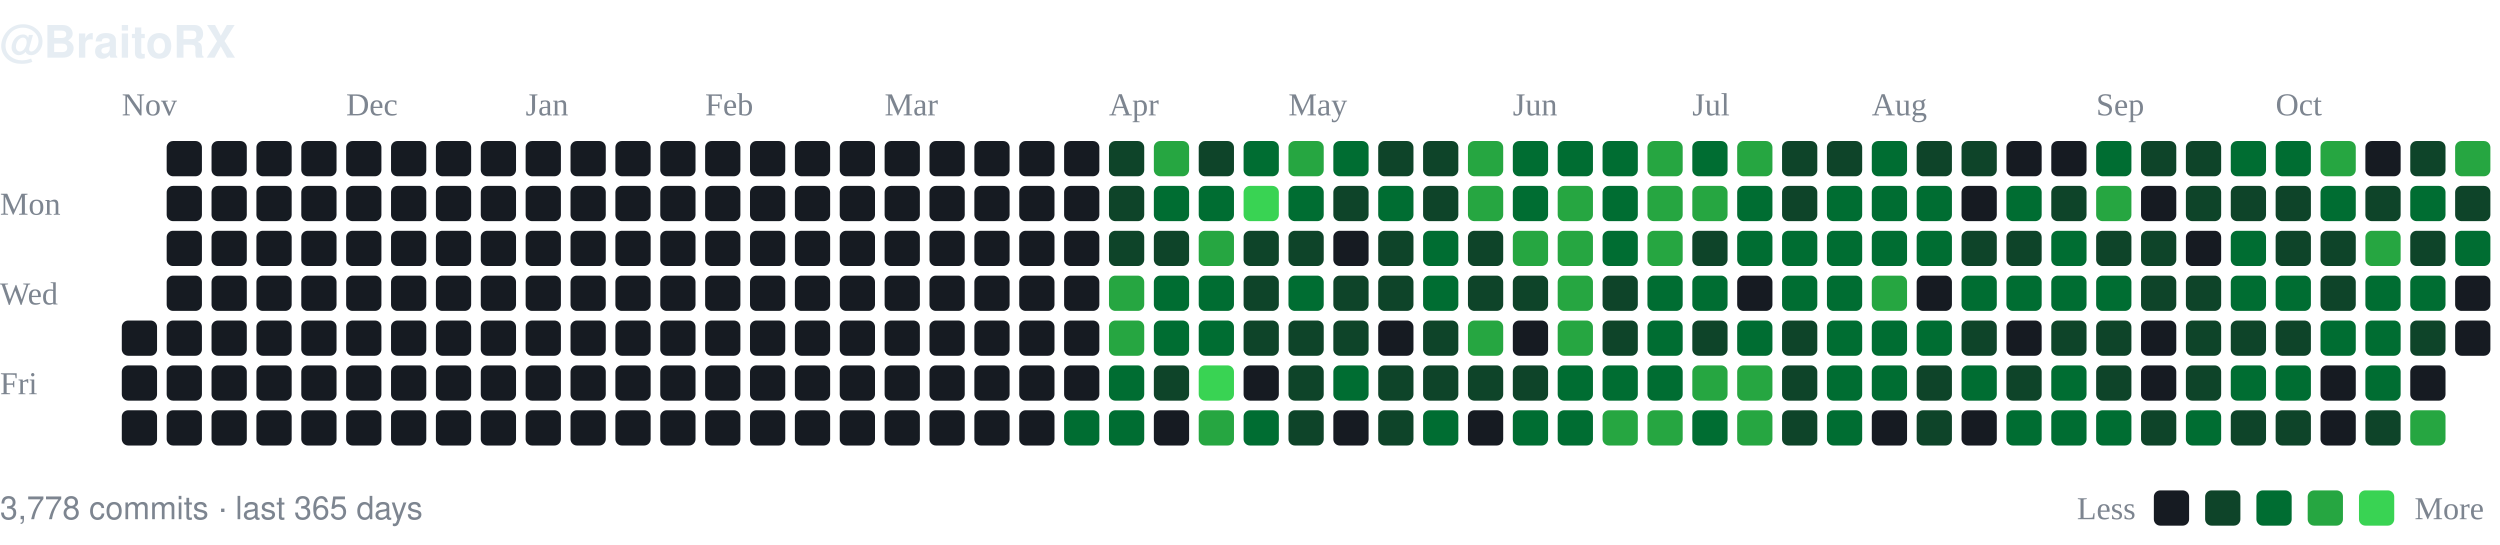
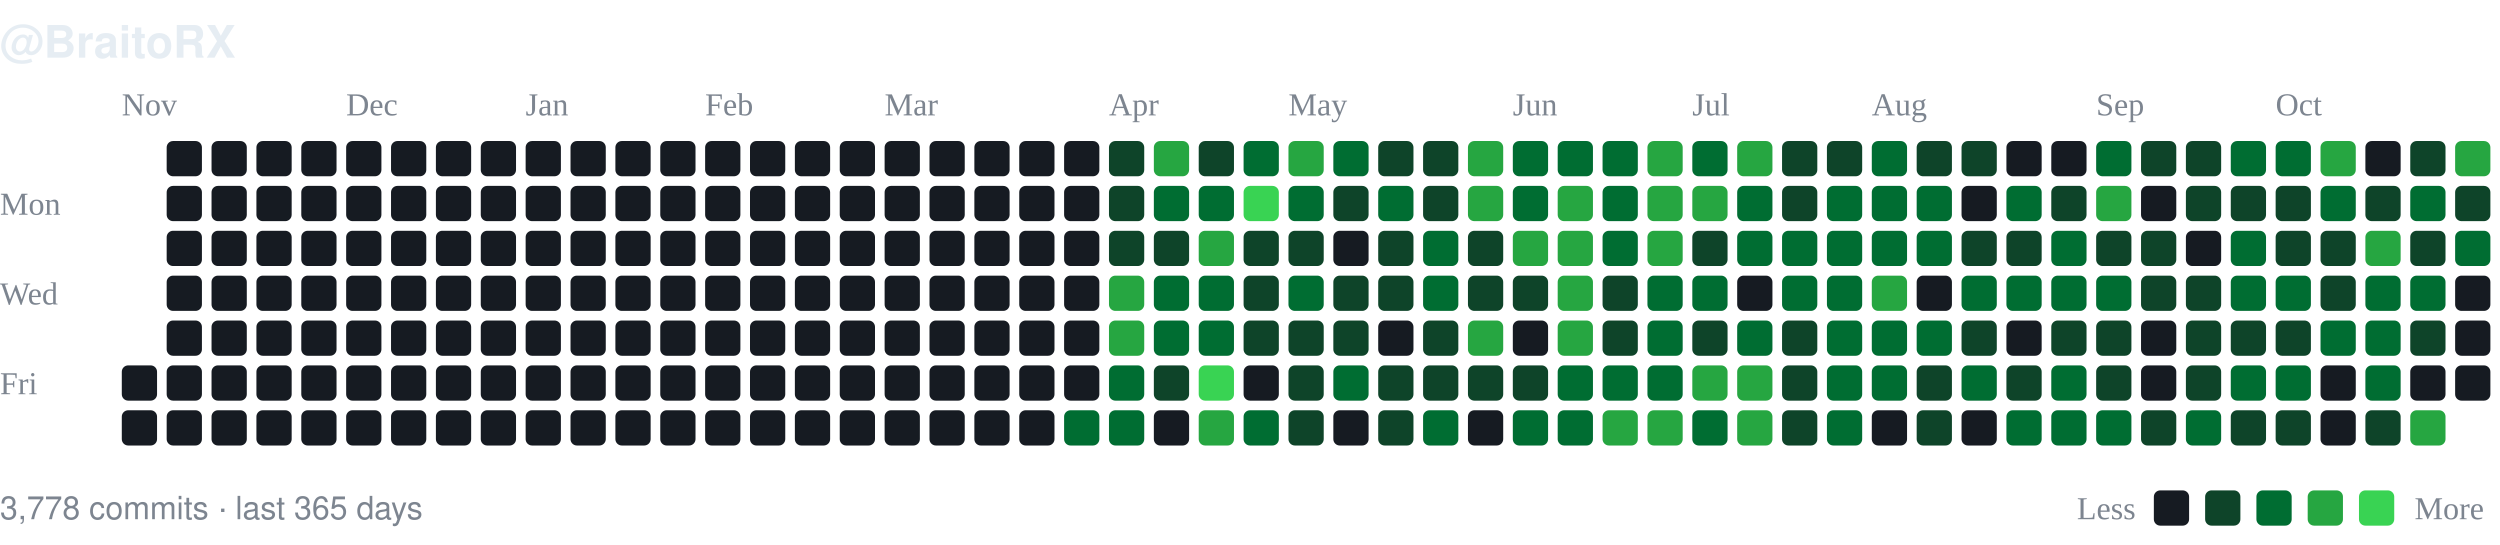
<svg xmlns="http://www.w3.org/2000/svg" width="780" height="170" viewBox="0 0 780 170" role="img">
  <text x="0" y="18" font-size="14" font-weight="600" fill="#e6edf3" font-family="ui-sans-serif,-apple-system,Segoe UI,Helvetica,Arial,sans-serif">@BraitoRX</text>
  <text x="0" y="67" font-size="10" fill="#7d8590">Mon</text>
  <text x="0" y="95" font-size="10" fill="#7d8590">Wed</text>
  <text x="0" y="123" font-size="10" fill="#7d8590">Fri</text>
  <text x="38" y="36" font-size="10" fill="#7d8590">Nov</text>
-   <rect x="38" y="100" width="11" height="11" rx="2" fill="#161b22" />
  <rect x="38" y="114" width="11" height="11" rx="2" fill="#161b22" />
  <rect x="38" y="128" width="11" height="11" rx="2" fill="#161b22" />
  <rect x="52" y="44" width="11" height="11" rx="2" fill="#161b22" />
  <rect x="52" y="58" width="11" height="11" rx="2" fill="#161b22" />
  <rect x="52" y="72" width="11" height="11" rx="2" fill="#161b22" />
  <rect x="52" y="86" width="11" height="11" rx="2" fill="#161b22" />
  <rect x="52" y="100" width="11" height="11" rx="2" fill="#161b22" />
  <rect x="52" y="114" width="11" height="11" rx="2" fill="#161b22" />
  <rect x="52" y="128" width="11" height="11" rx="2" fill="#161b22" />
  <rect x="66" y="44" width="11" height="11" rx="2" fill="#161b22" />
  <rect x="66" y="58" width="11" height="11" rx="2" fill="#161b22" />
  <rect x="66" y="72" width="11" height="11" rx="2" fill="#161b22" />
  <rect x="66" y="86" width="11" height="11" rx="2" fill="#161b22" />
  <rect x="66" y="100" width="11" height="11" rx="2" fill="#161b22" />
  <rect x="66" y="114" width="11" height="11" rx="2" fill="#161b22" />
  <rect x="66" y="128" width="11" height="11" rx="2" fill="#161b22" />
  <rect x="80" y="44" width="11" height="11" rx="2" fill="#161b22" />
  <rect x="80" y="58" width="11" height="11" rx="2" fill="#161b22" />
  <rect x="80" y="72" width="11" height="11" rx="2" fill="#161b22" />
  <rect x="80" y="86" width="11" height="11" rx="2" fill="#161b22" />
  <rect x="80" y="100" width="11" height="11" rx="2" fill="#161b22" />
  <rect x="80" y="114" width="11" height="11" rx="2" fill="#161b22" />
  <rect x="80" y="128" width="11" height="11" rx="2" fill="#161b22" />
  <rect x="94" y="44" width="11" height="11" rx="2" fill="#161b22" />
  <rect x="94" y="58" width="11" height="11" rx="2" fill="#161b22" />
  <rect x="94" y="72" width="11" height="11" rx="2" fill="#161b22" />
  <rect x="94" y="86" width="11" height="11" rx="2" fill="#161b22" />
  <rect x="94" y="100" width="11" height="11" rx="2" fill="#161b22" />
  <rect x="94" y="114" width="11" height="11" rx="2" fill="#161b22" />
  <rect x="94" y="128" width="11" height="11" rx="2" fill="#161b22" />
  <text x="108" y="36" font-size="10" fill="#7d8590">Dec</text>
  <rect x="108" y="44" width="11" height="11" rx="2" fill="#161b22" />
  <rect x="108" y="58" width="11" height="11" rx="2" fill="#161b22" />
  <rect x="108" y="72" width="11" height="11" rx="2" fill="#161b22" />
  <rect x="108" y="86" width="11" height="11" rx="2" fill="#161b22" />
  <rect x="108" y="100" width="11" height="11" rx="2" fill="#161b22" />
  <rect x="108" y="114" width="11" height="11" rx="2" fill="#161b22" />
  <rect x="108" y="128" width="11" height="11" rx="2" fill="#161b22" />
  <rect x="122" y="44" width="11" height="11" rx="2" fill="#161b22" />
  <rect x="122" y="58" width="11" height="11" rx="2" fill="#161b22" />
  <rect x="122" y="72" width="11" height="11" rx="2" fill="#161b22" />
  <rect x="122" y="86" width="11" height="11" rx="2" fill="#161b22" />
  <rect x="122" y="100" width="11" height="11" rx="2" fill="#161b22" />
  <rect x="122" y="114" width="11" height="11" rx="2" fill="#161b22" />
  <rect x="122" y="128" width="11" height="11" rx="2" fill="#161b22" />
  <rect x="136" y="44" width="11" height="11" rx="2" fill="#161b22" />
  <rect x="136" y="58" width="11" height="11" rx="2" fill="#161b22" />
  <rect x="136" y="72" width="11" height="11" rx="2" fill="#161b22" />
  <rect x="136" y="86" width="11" height="11" rx="2" fill="#161b22" />
  <rect x="136" y="100" width="11" height="11" rx="2" fill="#161b22" />
  <rect x="136" y="114" width="11" height="11" rx="2" fill="#161b22" />
  <rect x="136" y="128" width="11" height="11" rx="2" fill="#161b22" />
  <rect x="150" y="44" width="11" height="11" rx="2" fill="#161b22" />
  <rect x="150" y="58" width="11" height="11" rx="2" fill="#161b22" />
  <rect x="150" y="72" width="11" height="11" rx="2" fill="#161b22" />
  <rect x="150" y="86" width="11" height="11" rx="2" fill="#161b22" />
  <rect x="150" y="100" width="11" height="11" rx="2" fill="#161b22" />
  <rect x="150" y="114" width="11" height="11" rx="2" fill="#161b22" />
  <rect x="150" y="128" width="11" height="11" rx="2" fill="#161b22" />
  <text x="164" y="36" font-size="10" fill="#7d8590">Jan</text>
  <rect x="164" y="44" width="11" height="11" rx="2" fill="#161b22" />
  <rect x="164" y="58" width="11" height="11" rx="2" fill="#161b22" />
  <rect x="164" y="72" width="11" height="11" rx="2" fill="#161b22" />
  <rect x="164" y="86" width="11" height="11" rx="2" fill="#161b22" />
  <rect x="164" y="100" width="11" height="11" rx="2" fill="#161b22" />
  <rect x="164" y="114" width="11" height="11" rx="2" fill="#161b22" />
  <rect x="164" y="128" width="11" height="11" rx="2" fill="#161b22" />
  <rect x="178" y="44" width="11" height="11" rx="2" fill="#161b22" />
  <rect x="178" y="58" width="11" height="11" rx="2" fill="#161b22" />
  <rect x="178" y="72" width="11" height="11" rx="2" fill="#161b22" />
  <rect x="178" y="86" width="11" height="11" rx="2" fill="#161b22" />
  <rect x="178" y="100" width="11" height="11" rx="2" fill="#161b22" />
  <rect x="178" y="114" width="11" height="11" rx="2" fill="#161b22" />
  <rect x="178" y="128" width="11" height="11" rx="2" fill="#161b22" />
  <rect x="192" y="44" width="11" height="11" rx="2" fill="#161b22" />
  <rect x="192" y="58" width="11" height="11" rx="2" fill="#161b22" />
  <rect x="192" y="72" width="11" height="11" rx="2" fill="#161b22" />
  <rect x="192" y="86" width="11" height="11" rx="2" fill="#161b22" />
  <rect x="192" y="100" width="11" height="11" rx="2" fill="#161b22" />
  <rect x="192" y="114" width="11" height="11" rx="2" fill="#161b22" />
  <rect x="192" y="128" width="11" height="11" rx="2" fill="#161b22" />
  <rect x="206" y="44" width="11" height="11" rx="2" fill="#161b22" />
  <rect x="206" y="58" width="11" height="11" rx="2" fill="#161b22" />
  <rect x="206" y="72" width="11" height="11" rx="2" fill="#161b22" />
  <rect x="206" y="86" width="11" height="11" rx="2" fill="#161b22" />
  <rect x="206" y="100" width="11" height="11" rx="2" fill="#161b22" />
  <rect x="206" y="114" width="11" height="11" rx="2" fill="#161b22" />
  <rect x="206" y="128" width="11" height="11" rx="2" fill="#161b22" />
  <text x="220" y="36" font-size="10" fill="#7d8590">Feb</text>
  <rect x="220" y="44" width="11" height="11" rx="2" fill="#161b22" />
  <rect x="220" y="58" width="11" height="11" rx="2" fill="#161b22" />
  <rect x="220" y="72" width="11" height="11" rx="2" fill="#161b22" />
  <rect x="220" y="86" width="11" height="11" rx="2" fill="#161b22" />
  <rect x="220" y="100" width="11" height="11" rx="2" fill="#161b22" />
  <rect x="220" y="114" width="11" height="11" rx="2" fill="#161b22" />
  <rect x="220" y="128" width="11" height="11" rx="2" fill="#161b22" />
  <rect x="234" y="44" width="11" height="11" rx="2" fill="#161b22" />
  <rect x="234" y="58" width="11" height="11" rx="2" fill="#161b22" />
  <rect x="234" y="72" width="11" height="11" rx="2" fill="#161b22" />
  <rect x="234" y="86" width="11" height="11" rx="2" fill="#161b22" />
  <rect x="234" y="100" width="11" height="11" rx="2" fill="#161b22" />
  <rect x="234" y="114" width="11" height="11" rx="2" fill="#161b22" />
  <rect x="234" y="128" width="11" height="11" rx="2" fill="#161b22" />
  <rect x="248" y="44" width="11" height="11" rx="2" fill="#161b22" />
  <rect x="248" y="58" width="11" height="11" rx="2" fill="#161b22" />
  <rect x="248" y="72" width="11" height="11" rx="2" fill="#161b22" />
  <rect x="248" y="86" width="11" height="11" rx="2" fill="#161b22" />
  <rect x="248" y="100" width="11" height="11" rx="2" fill="#161b22" />
  <rect x="248" y="114" width="11" height="11" rx="2" fill="#161b22" />
  <rect x="248" y="128" width="11" height="11" rx="2" fill="#161b22" />
  <rect x="262" y="44" width="11" height="11" rx="2" fill="#161b22" />
  <rect x="262" y="58" width="11" height="11" rx="2" fill="#161b22" />
  <rect x="262" y="72" width="11" height="11" rx="2" fill="#161b22" />
  <rect x="262" y="86" width="11" height="11" rx="2" fill="#161b22" />
  <rect x="262" y="100" width="11" height="11" rx="2" fill="#161b22" />
  <rect x="262" y="114" width="11" height="11" rx="2" fill="#161b22" />
  <rect x="262" y="128" width="11" height="11" rx="2" fill="#161b22" />
  <text x="276" y="36" font-size="10" fill="#7d8590">Mar</text>
  <rect x="276" y="44" width="11" height="11" rx="2" fill="#161b22" />
  <rect x="276" y="58" width="11" height="11" rx="2" fill="#161b22" />
  <rect x="276" y="72" width="11" height="11" rx="2" fill="#161b22" />
  <rect x="276" y="86" width="11" height="11" rx="2" fill="#161b22" />
  <rect x="276" y="100" width="11" height="11" rx="2" fill="#161b22" />
  <rect x="276" y="114" width="11" height="11" rx="2" fill="#161b22" />
  <rect x="276" y="128" width="11" height="11" rx="2" fill="#161b22" />
  <rect x="290" y="44" width="11" height="11" rx="2" fill="#161b22" />
  <rect x="290" y="58" width="11" height="11" rx="2" fill="#161b22" />
  <rect x="290" y="72" width="11" height="11" rx="2" fill="#161b22" />
  <rect x="290" y="86" width="11" height="11" rx="2" fill="#161b22" />
  <rect x="290" y="100" width="11" height="11" rx="2" fill="#161b22" />
  <rect x="290" y="114" width="11" height="11" rx="2" fill="#161b22" />
  <rect x="290" y="128" width="11" height="11" rx="2" fill="#161b22" />
  <rect x="304" y="44" width="11" height="11" rx="2" fill="#161b22" />
  <rect x="304" y="58" width="11" height="11" rx="2" fill="#161b22" />
  <rect x="304" y="72" width="11" height="11" rx="2" fill="#161b22" />
  <rect x="304" y="86" width="11" height="11" rx="2" fill="#161b22" />
  <rect x="304" y="100" width="11" height="11" rx="2" fill="#161b22" />
  <rect x="304" y="114" width="11" height="11" rx="2" fill="#161b22" />
  <rect x="304" y="128" width="11" height="11" rx="2" fill="#161b22" />
  <rect x="318" y="44" width="11" height="11" rx="2" fill="#161b22" />
  <rect x="318" y="58" width="11" height="11" rx="2" fill="#161b22" />
  <rect x="318" y="72" width="11" height="11" rx="2" fill="#161b22" />
  <rect x="318" y="86" width="11" height="11" rx="2" fill="#161b22" />
  <rect x="318" y="100" width="11" height="11" rx="2" fill="#161b22" />
  <rect x="318" y="114" width="11" height="11" rx="2" fill="#161b22" />
  <rect x="318" y="128" width="11" height="11" rx="2" fill="#161b22" />
  <rect x="332" y="44" width="11" height="11" rx="2" fill="#161b22" />
  <rect x="332" y="58" width="11" height="11" rx="2" fill="#161b22" />
  <rect x="332" y="72" width="11" height="11" rx="2" fill="#161b22" />
  <rect x="332" y="86" width="11" height="11" rx="2" fill="#161b22" />
  <rect x="332" y="100" width="11" height="11" rx="2" fill="#161b22" />
  <rect x="332" y="114" width="11" height="11" rx="2" fill="#161b22" />
  <rect x="332" y="128" width="11" height="11" rx="2" fill="#006d32" />
  <text x="346" y="36" font-size="10" fill="#7d8590">Apr</text>
  <rect x="346" y="44" width="11" height="11" rx="2" fill="#0e4429" />
  <rect x="346" y="58" width="11" height="11" rx="2" fill="#0e4429" />
  <rect x="346" y="72" width="11" height="11" rx="2" fill="#0e4429" />
  <rect x="346" y="86" width="11" height="11" rx="2" fill="#26a641" />
  <rect x="346" y="100" width="11" height="11" rx="2" fill="#26a641" />
  <rect x="346" y="114" width="11" height="11" rx="2" fill="#006d32" />
  <rect x="346" y="128" width="11" height="11" rx="2" fill="#006d32" />
  <rect x="360" y="44" width="11" height="11" rx="2" fill="#26a641" />
  <rect x="360" y="58" width="11" height="11" rx="2" fill="#006d32" />
  <rect x="360" y="72" width="11" height="11" rx="2" fill="#0e4429" />
  <rect x="360" y="86" width="11" height="11" rx="2" fill="#006d32" />
  <rect x="360" y="100" width="11" height="11" rx="2" fill="#006d32" />
  <rect x="360" y="114" width="11" height="11" rx="2" fill="#0e4429" />
  <rect x="360" y="128" width="11" height="11" rx="2" fill="#161b22" />
  <rect x="374" y="44" width="11" height="11" rx="2" fill="#0e4429" />
  <rect x="374" y="58" width="11" height="11" rx="2" fill="#006d32" />
  <rect x="374" y="72" width="11" height="11" rx="2" fill="#26a641" />
  <rect x="374" y="86" width="11" height="11" rx="2" fill="#006d32" />
  <rect x="374" y="100" width="11" height="11" rx="2" fill="#006d32" />
  <rect x="374" y="114" width="11" height="11" rx="2" fill="#39d353" />
  <rect x="374" y="128" width="11" height="11" rx="2" fill="#26a641" />
  <rect x="388" y="44" width="11" height="11" rx="2" fill="#006d32" />
  <rect x="388" y="58" width="11" height="11" rx="2" fill="#39d353" />
  <rect x="388" y="72" width="11" height="11" rx="2" fill="#0e4429" />
  <rect x="388" y="86" width="11" height="11" rx="2" fill="#0e4429" />
  <rect x="388" y="100" width="11" height="11" rx="2" fill="#0e4429" />
  <rect x="388" y="114" width="11" height="11" rx="2" fill="#161b22" />
  <rect x="388" y="128" width="11" height="11" rx="2" fill="#006d32" />
  <text x="402" y="36" font-size="10" fill="#7d8590">May</text>
  <rect x="402" y="44" width="11" height="11" rx="2" fill="#26a641" />
  <rect x="402" y="58" width="11" height="11" rx="2" fill="#006d32" />
  <rect x="402" y="72" width="11" height="11" rx="2" fill="#0e4429" />
  <rect x="402" y="86" width="11" height="11" rx="2" fill="#006d32" />
  <rect x="402" y="100" width="11" height="11" rx="2" fill="#0e4429" />
  <rect x="402" y="114" width="11" height="11" rx="2" fill="#0e4429" />
  <rect x="402" y="128" width="11" height="11" rx="2" fill="#0e4429" />
  <rect x="416" y="44" width="11" height="11" rx="2" fill="#006d32" />
  <rect x="416" y="58" width="11" height="11" rx="2" fill="#0e4429" />
  <rect x="416" y="72" width="11" height="11" rx="2" fill="#161b22" />
  <rect x="416" y="86" width="11" height="11" rx="2" fill="#0e4429" />
  <rect x="416" y="100" width="11" height="11" rx="2" fill="#0e4429" />
  <rect x="416" y="114" width="11" height="11" rx="2" fill="#006d32" />
  <rect x="416" y="128" width="11" height="11" rx="2" fill="#161b22" />
  <rect x="430" y="44" width="11" height="11" rx="2" fill="#0e4429" />
  <rect x="430" y="58" width="11" height="11" rx="2" fill="#006d32" />
  <rect x="430" y="72" width="11" height="11" rx="2" fill="#0e4429" />
  <rect x="430" y="86" width="11" height="11" rx="2" fill="#0e4429" />
  <rect x="430" y="100" width="11" height="11" rx="2" fill="#161b22" />
  <rect x="430" y="114" width="11" height="11" rx="2" fill="#0e4429" />
  <rect x="430" y="128" width="11" height="11" rx="2" fill="#0e4429" />
  <rect x="444" y="44" width="11" height="11" rx="2" fill="#0e4429" />
  <rect x="444" y="58" width="11" height="11" rx="2" fill="#0e4429" />
  <rect x="444" y="72" width="11" height="11" rx="2" fill="#006d32" />
  <rect x="444" y="86" width="11" height="11" rx="2" fill="#006d32" />
  <rect x="444" y="100" width="11" height="11" rx="2" fill="#0e4429" />
  <rect x="444" y="114" width="11" height="11" rx="2" fill="#0e4429" />
  <rect x="444" y="128" width="11" height="11" rx="2" fill="#006d32" />
  <rect x="458" y="44" width="11" height="11" rx="2" fill="#26a641" />
  <rect x="458" y="58" width="11" height="11" rx="2" fill="#26a641" />
  <rect x="458" y="72" width="11" height="11" rx="2" fill="#0e4429" />
  <rect x="458" y="86" width="11" height="11" rx="2" fill="#0e4429" />
  <rect x="458" y="100" width="11" height="11" rx="2" fill="#26a641" />
  <rect x="458" y="114" width="11" height="11" rx="2" fill="#0e4429" />
  <rect x="458" y="128" width="11" height="11" rx="2" fill="#161b22" />
  <text x="472" y="36" font-size="10" fill="#7d8590">Jun</text>
  <rect x="472" y="44" width="11" height="11" rx="2" fill="#006d32" />
  <rect x="472" y="58" width="11" height="11" rx="2" fill="#006d32" />
  <rect x="472" y="72" width="11" height="11" rx="2" fill="#26a641" />
  <rect x="472" y="86" width="11" height="11" rx="2" fill="#0e4429" />
  <rect x="472" y="100" width="11" height="11" rx="2" fill="#161b22" />
  <rect x="472" y="114" width="11" height="11" rx="2" fill="#0e4429" />
  <rect x="472" y="128" width="11" height="11" rx="2" fill="#006d32" />
  <rect x="486" y="44" width="11" height="11" rx="2" fill="#006d32" />
  <rect x="486" y="58" width="11" height="11" rx="2" fill="#26a641" />
  <rect x="486" y="72" width="11" height="11" rx="2" fill="#26a641" />
  <rect x="486" y="86" width="11" height="11" rx="2" fill="#26a641" />
  <rect x="486" y="100" width="11" height="11" rx="2" fill="#26a641" />
  <rect x="486" y="114" width="11" height="11" rx="2" fill="#006d32" />
  <rect x="486" y="128" width="11" height="11" rx="2" fill="#006d32" />
  <rect x="500" y="44" width="11" height="11" rx="2" fill="#006d32" />
  <rect x="500" y="58" width="11" height="11" rx="2" fill="#006d32" />
  <rect x="500" y="72" width="11" height="11" rx="2" fill="#006d32" />
  <rect x="500" y="86" width="11" height="11" rx="2" fill="#0e4429" />
  <rect x="500" y="100" width="11" height="11" rx="2" fill="#0e4429" />
  <rect x="500" y="114" width="11" height="11" rx="2" fill="#006d32" />
  <rect x="500" y="128" width="11" height="11" rx="2" fill="#26a641" />
  <rect x="514" y="44" width="11" height="11" rx="2" fill="#26a641" />
  <rect x="514" y="58" width="11" height="11" rx="2" fill="#26a641" />
  <rect x="514" y="72" width="11" height="11" rx="2" fill="#26a641" />
  <rect x="514" y="86" width="11" height="11" rx="2" fill="#006d32" />
  <rect x="514" y="100" width="11" height="11" rx="2" fill="#006d32" />
  <rect x="514" y="114" width="11" height="11" rx="2" fill="#006d32" />
  <rect x="514" y="128" width="11" height="11" rx="2" fill="#26a641" />
  <text x="528" y="36" font-size="10" fill="#7d8590">Jul</text>
  <rect x="528" y="44" width="11" height="11" rx="2" fill="#006d32" />
  <rect x="528" y="58" width="11" height="11" rx="2" fill="#26a641" />
  <rect x="528" y="72" width="11" height="11" rx="2" fill="#0e4429" />
  <rect x="528" y="86" width="11" height="11" rx="2" fill="#006d32" />
  <rect x="528" y="100" width="11" height="11" rx="2" fill="#0e4429" />
  <rect x="528" y="114" width="11" height="11" rx="2" fill="#26a641" />
  <rect x="528" y="128" width="11" height="11" rx="2" fill="#006d32" />
  <rect x="542" y="44" width="11" height="11" rx="2" fill="#26a641" />
  <rect x="542" y="58" width="11" height="11" rx="2" fill="#006d32" />
  <rect x="542" y="72" width="11" height="11" rx="2" fill="#006d32" />
  <rect x="542" y="86" width="11" height="11" rx="2" fill="#161b22" />
  <rect x="542" y="100" width="11" height="11" rx="2" fill="#006d32" />
  <rect x="542" y="114" width="11" height="11" rx="2" fill="#26a641" />
  <rect x="542" y="128" width="11" height="11" rx="2" fill="#26a641" />
  <rect x="556" y="44" width="11" height="11" rx="2" fill="#0e4429" />
  <rect x="556" y="58" width="11" height="11" rx="2" fill="#0e4429" />
  <rect x="556" y="72" width="11" height="11" rx="2" fill="#006d32" />
  <rect x="556" y="86" width="11" height="11" rx="2" fill="#006d32" />
  <rect x="556" y="100" width="11" height="11" rx="2" fill="#0e4429" />
  <rect x="556" y="114" width="11" height="11" rx="2" fill="#0e4429" />
  <rect x="556" y="128" width="11" height="11" rx="2" fill="#0e4429" />
  <rect x="570" y="44" width="11" height="11" rx="2" fill="#0e4429" />
  <rect x="570" y="58" width="11" height="11" rx="2" fill="#006d32" />
  <rect x="570" y="72" width="11" height="11" rx="2" fill="#006d32" />
  <rect x="570" y="86" width="11" height="11" rx="2" fill="#006d32" />
  <rect x="570" y="100" width="11" height="11" rx="2" fill="#006d32" />
  <rect x="570" y="114" width="11" height="11" rx="2" fill="#006d32" />
  <rect x="570" y="128" width="11" height="11" rx="2" fill="#006d32" />
  <text x="584" y="36" font-size="10" fill="#7d8590">Aug</text>
  <rect x="584" y="44" width="11" height="11" rx="2" fill="#006d32" />
  <rect x="584" y="58" width="11" height="11" rx="2" fill="#006d32" />
  <rect x="584" y="72" width="11" height="11" rx="2" fill="#006d32" />
  <rect x="584" y="86" width="11" height="11" rx="2" fill="#26a641" />
  <rect x="584" y="100" width="11" height="11" rx="2" fill="#006d32" />
  <rect x="584" y="114" width="11" height="11" rx="2" fill="#006d32" />
  <rect x="584" y="128" width="11" height="11" rx="2" fill="#161b22" />
  <rect x="598" y="44" width="11" height="11" rx="2" fill="#0e4429" />
  <rect x="598" y="58" width="11" height="11" rx="2" fill="#006d32" />
  <rect x="598" y="72" width="11" height="11" rx="2" fill="#006d32" />
  <rect x="598" y="86" width="11" height="11" rx="2" fill="#161b22" />
  <rect x="598" y="100" width="11" height="11" rx="2" fill="#006d32" />
  <rect x="598" y="114" width="11" height="11" rx="2" fill="#0e4429" />
  <rect x="598" y="128" width="11" height="11" rx="2" fill="#0e4429" />
  <rect x="612" y="44" width="11" height="11" rx="2" fill="#0e4429" />
  <rect x="612" y="58" width="11" height="11" rx="2" fill="#161b22" />
  <rect x="612" y="72" width="11" height="11" rx="2" fill="#0e4429" />
  <rect x="612" y="86" width="11" height="11" rx="2" fill="#006d32" />
  <rect x="612" y="100" width="11" height="11" rx="2" fill="#0e4429" />
  <rect x="612" y="114" width="11" height="11" rx="2" fill="#006d32" />
  <rect x="612" y="128" width="11" height="11" rx="2" fill="#161b22" />
  <rect x="626" y="44" width="11" height="11" rx="2" fill="#161b22" />
  <rect x="626" y="58" width="11" height="11" rx="2" fill="#006d32" />
  <rect x="626" y="72" width="11" height="11" rx="2" fill="#0e4429" />
  <rect x="626" y="86" width="11" height="11" rx="2" fill="#006d32" />
  <rect x="626" y="100" width="11" height="11" rx="2" fill="#161b22" />
  <rect x="626" y="114" width="11" height="11" rx="2" fill="#0e4429" />
  <rect x="626" y="128" width="11" height="11" rx="2" fill="#006d32" />
  <rect x="640" y="44" width="11" height="11" rx="2" fill="#161b22" />
  <rect x="640" y="58" width="11" height="11" rx="2" fill="#0e4429" />
  <rect x="640" y="72" width="11" height="11" rx="2" fill="#006d32" />
  <rect x="640" y="86" width="11" height="11" rx="2" fill="#006d32" />
  <rect x="640" y="100" width="11" height="11" rx="2" fill="#0e4429" />
  <rect x="640" y="114" width="11" height="11" rx="2" fill="#006d32" />
  <rect x="640" y="128" width="11" height="11" rx="2" fill="#006d32" />
  <text x="654" y="36" font-size="10" fill="#7d8590">Sep</text>
  <rect x="654" y="44" width="11" height="11" rx="2" fill="#006d32" />
  <rect x="654" y="58" width="11" height="11" rx="2" fill="#26a641" />
  <rect x="654" y="72" width="11" height="11" rx="2" fill="#0e4429" />
  <rect x="654" y="86" width="11" height="11" rx="2" fill="#006d32" />
  <rect x="654" y="100" width="11" height="11" rx="2" fill="#0e4429" />
  <rect x="654" y="114" width="11" height="11" rx="2" fill="#0e4429" />
  <rect x="654" y="128" width="11" height="11" rx="2" fill="#006d32" />
  <rect x="668" y="44" width="11" height="11" rx="2" fill="#0e4429" />
  <rect x="668" y="58" width="11" height="11" rx="2" fill="#161b22" />
  <rect x="668" y="72" width="11" height="11" rx="2" fill="#0e4429" />
  <rect x="668" y="86" width="11" height="11" rx="2" fill="#0e4429" />
  <rect x="668" y="100" width="11" height="11" rx="2" fill="#161b22" />
  <rect x="668" y="114" width="11" height="11" rx="2" fill="#161b22" />
  <rect x="668" y="128" width="11" height="11" rx="2" fill="#0e4429" />
  <rect x="682" y="44" width="11" height="11" rx="2" fill="#0e4429" />
  <rect x="682" y="58" width="11" height="11" rx="2" fill="#0e4429" />
  <rect x="682" y="72" width="11" height="11" rx="2" fill="#161b22" />
  <rect x="682" y="86" width="11" height="11" rx="2" fill="#0e4429" />
  <rect x="682" y="100" width="11" height="11" rx="2" fill="#0e4429" />
  <rect x="682" y="114" width="11" height="11" rx="2" fill="#0e4429" />
  <rect x="682" y="128" width="11" height="11" rx="2" fill="#006d32" />
  <rect x="696" y="44" width="11" height="11" rx="2" fill="#006d32" />
  <rect x="696" y="58" width="11" height="11" rx="2" fill="#0e4429" />
  <rect x="696" y="72" width="11" height="11" rx="2" fill="#006d32" />
  <rect x="696" y="86" width="11" height="11" rx="2" fill="#006d32" />
  <rect x="696" y="100" width="11" height="11" rx="2" fill="#0e4429" />
  <rect x="696" y="114" width="11" height="11" rx="2" fill="#006d32" />
  <rect x="696" y="128" width="11" height="11" rx="2" fill="#0e4429" />
  <text x="710" y="36" font-size="10" fill="#7d8590">Oct</text>
  <rect x="710" y="44" width="11" height="11" rx="2" fill="#006d32" />
  <rect x="710" y="58" width="11" height="11" rx="2" fill="#0e4429" />
  <rect x="710" y="72" width="11" height="11" rx="2" fill="#0e4429" />
  <rect x="710" y="86" width="11" height="11" rx="2" fill="#006d32" />
  <rect x="710" y="100" width="11" height="11" rx="2" fill="#0e4429" />
  <rect x="710" y="114" width="11" height="11" rx="2" fill="#006d32" />
  <rect x="710" y="128" width="11" height="11" rx="2" fill="#0e4429" />
  <rect x="724" y="44" width="11" height="11" rx="2" fill="#26a641" />
  <rect x="724" y="58" width="11" height="11" rx="2" fill="#006d32" />
  <rect x="724" y="72" width="11" height="11" rx="2" fill="#0e4429" />
  <rect x="724" y="86" width="11" height="11" rx="2" fill="#0e4429" />
  <rect x="724" y="100" width="11" height="11" rx="2" fill="#006d32" />
  <rect x="724" y="114" width="11" height="11" rx="2" fill="#161b22" />
  <rect x="724" y="128" width="11" height="11" rx="2" fill="#161b22" />
  <rect x="738" y="44" width="11" height="11" rx="2" fill="#161b22" />
  <rect x="738" y="58" width="11" height="11" rx="2" fill="#0e4429" />
  <rect x="738" y="72" width="11" height="11" rx="2" fill="#26a641" />
  <rect x="738" y="86" width="11" height="11" rx="2" fill="#006d32" />
  <rect x="738" y="100" width="11" height="11" rx="2" fill="#006d32" />
  <rect x="738" y="114" width="11" height="11" rx="2" fill="#006d32" />
  <rect x="738" y="128" width="11" height="11" rx="2" fill="#0e4429" />
  <rect x="752" y="44" width="11" height="11" rx="2" fill="#0e4429" />
  <rect x="752" y="58" width="11" height="11" rx="2" fill="#006d32" />
  <rect x="752" y="72" width="11" height="11" rx="2" fill="#0e4429" />
  <rect x="752" y="86" width="11" height="11" rx="2" fill="#006d32" />
  <rect x="752" y="100" width="11" height="11" rx="2" fill="#0e4429" />
  <rect x="752" y="114" width="11" height="11" rx="2" fill="#161b22" />
  <rect x="752" y="128" width="11" height="11" rx="2" fill="#26a641" />
  <rect x="766" y="44" width="11" height="11" rx="2" fill="#26a641" />
  <rect x="766" y="58" width="11" height="11" rx="2" fill="#0e4429" />
  <rect x="766" y="72" width="11" height="11" rx="2" fill="#006d32" />
  <rect x="766" y="86" width="11" height="11" rx="2" fill="#161b22" />
  <rect x="766" y="100" width="11" height="11" rx="2" fill="#161b22" />
+   <rect x="766" y="114" width="11" height="11" rx="2" fill="#161b22" />
  <text x="648" y="162" font-size="10" fill="#7d8590">Less</text>
  <rect x="672" y="153" width="11" height="11" rx="2" fill="#161b22" />
  <rect x="688" y="153" width="11" height="11" rx="2" fill="#0e4429" />
  <rect x="704" y="153" width="11" height="11" rx="2" fill="#006d32" />
  <rect x="720" y="153" width="11" height="11" rx="2" fill="#26a641" />
  <rect x="736" y="153" width="11" height="11" rx="2" fill="#39d353" />
  <text x="775" y="162" font-size="10" fill="#7d8590" text-anchor="end">More</text>
  <text x="0" y="162" font-size="10" fill="#7d8590" font-family="ui-sans-serif,-apple-system,Segoe UI,Helvetica,Arial,sans-serif">3,778 commits · last 365 days</text>
</svg>
